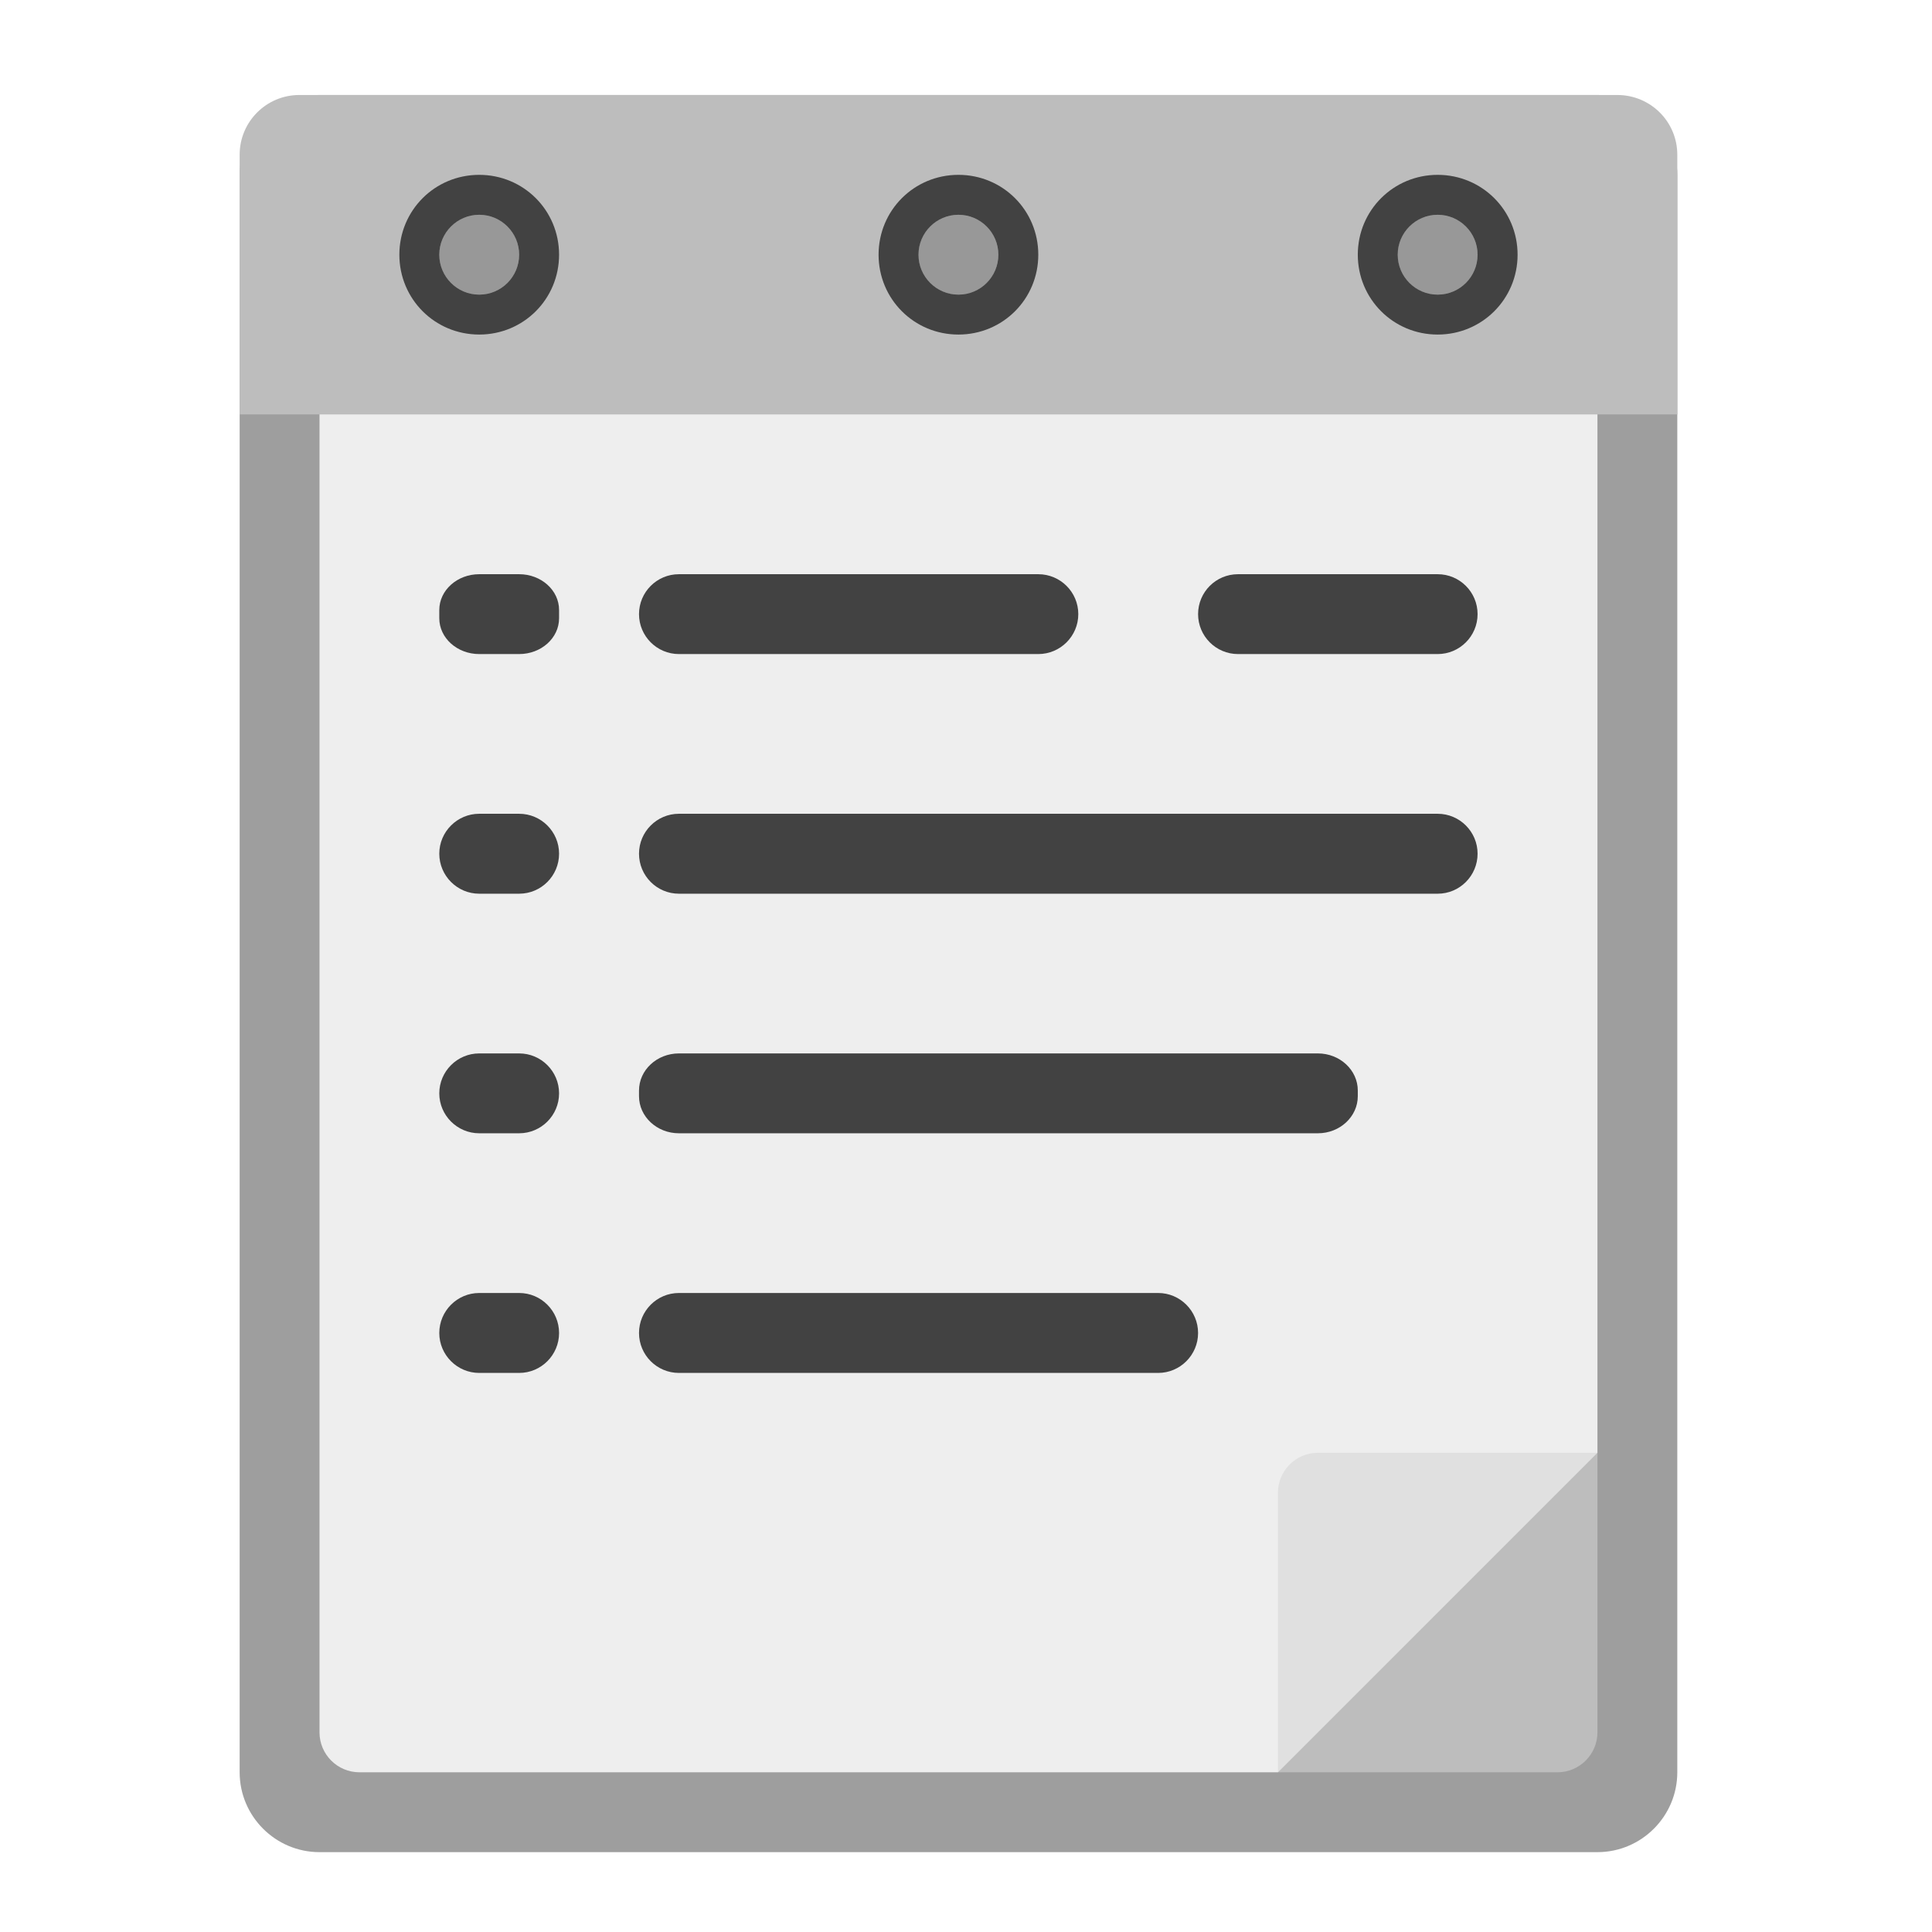
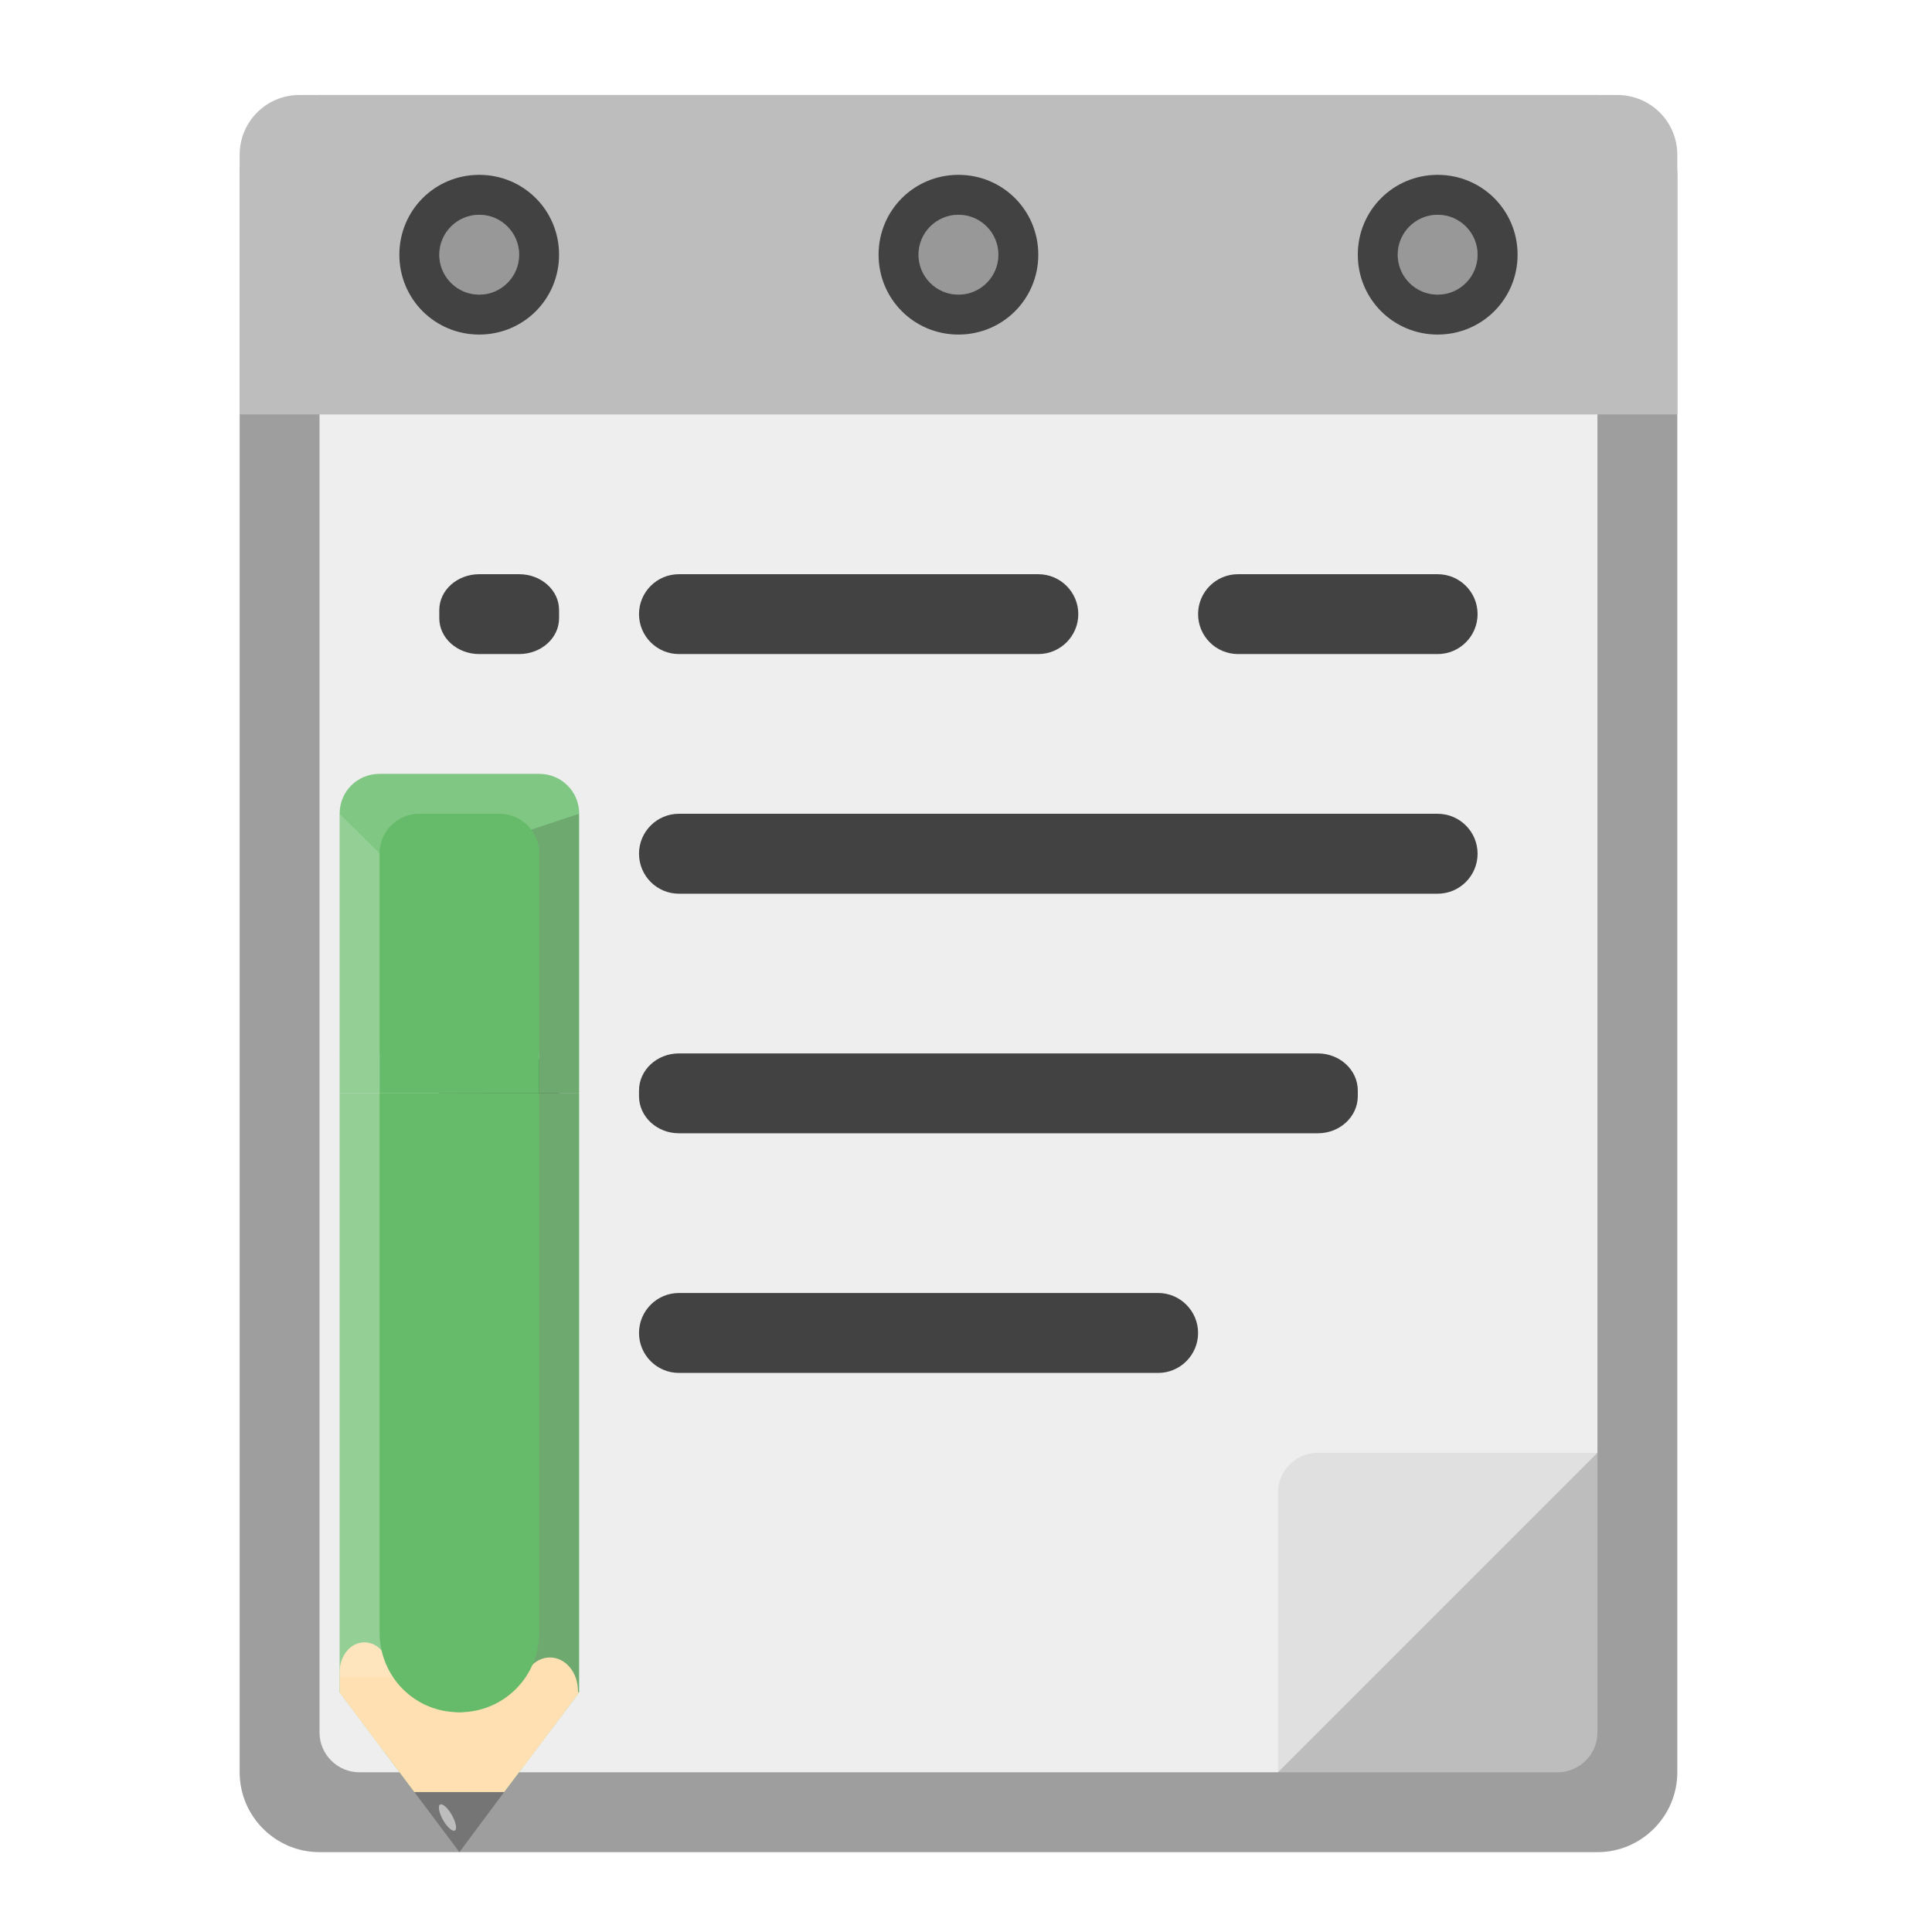
<svg xmlns="http://www.w3.org/2000/svg" width="24px" height="24px" viewBox="0 0 24 24" version="1.1">
  <g id="surface1">
    <path style=" stroke:none;fill-rule:nonzero;fill:rgb(74.118%,74.118%,74.118%);fill-opacity:1;" d="M 16.617 22.016 L 19.844 18.789 L 17.363 18.789 C 16.949 18.789 16.617 19.121 16.617 19.535 Z M 16.617 22.016 " />
    <path style=" stroke:none;fill-rule:nonzero;fill:rgb(61.961%,61.961%,61.961%);fill-opacity:1;" d="M 3.969 1.18 L 19.844 1.18 C 20.391 1.18 20.836 1.625 20.836 2.172 L 20.836 22.016 C 20.836 22.562 20.391 23.008 19.844 23.008 L 3.969 23.008 C 3.422 23.008 2.977 22.562 2.977 22.016 L 2.977 2.172 C 2.977 1.625 3.422 1.18 3.969 1.18 Z M 3.969 1.18 " />
    <path style=" stroke:none;fill-rule:nonzero;fill:rgb(93.333%,93.333%,93.333%);fill-opacity:1;" d="M 4.465 2.172 C 4.191 2.172 3.969 2.395 3.969 2.668 L 3.969 21.52 C 3.969 21.793 4.191 22.016 4.465 22.016 L 15.875 22.016 L 19.844 18.047 L 19.844 2.668 C 19.844 2.395 19.621 2.172 19.348 2.172 Z M 4.465 2.172 " />
    <path style=" stroke:none;fill-rule:nonzero;fill:rgb(74.118%,74.118%,74.118%);fill-opacity:1;" d="M 3.719 1.18 C 3.309 1.18 2.977 1.512 2.977 1.922 L 2.977 5.148 L 20.836 5.148 L 20.836 1.922 C 20.836 1.512 20.504 1.18 20.09 1.18 Z M 3.719 1.18 " />
    <path style=" stroke:none;fill-rule:nonzero;fill:rgb(25.882%,25.882%,25.882%);fill-opacity:1;" d="M 5.953 7.133 L 6.449 7.133 C 6.723 7.133 6.945 7.332 6.945 7.578 L 6.945 7.68 C 6.945 7.926 6.723 8.125 6.449 8.125 L 5.953 8.125 C 5.68 8.125 5.457 7.926 5.457 7.68 L 5.457 7.578 C 5.457 7.332 5.68 7.133 5.953 7.133 Z M 5.953 7.133 " />
    <path style=" stroke:none;fill-rule:nonzero;fill:rgb(12.941%,12.941%,12.941%);fill-opacity:0.235;" d="M 5.953 2.668 C 6.227 2.668 6.449 2.891 6.449 3.164 C 6.449 3.438 6.227 3.66 5.953 3.66 C 5.68 3.66 5.457 3.438 5.457 3.164 C 5.457 2.891 5.68 2.668 5.953 2.668 Z M 5.953 2.668 " />
    <path style=" stroke:none;fill-rule:nonzero;fill:rgb(25.882%,25.882%,25.882%);fill-opacity:1;" d="M 8.434 10.109 L 17.859 10.109 C 18.133 10.109 18.355 10.332 18.355 10.605 C 18.355 10.879 18.133 11.102 17.859 11.102 L 8.434 11.102 C 8.16 11.102 7.938 10.879 7.938 10.605 C 7.938 10.332 8.16 10.109 8.434 10.109 Z M 8.434 10.109 " />
    <path style=" stroke:none;fill-rule:nonzero;fill:rgb(25.882%,25.882%,25.882%);fill-opacity:1;" d="M 5.953 2.172 C 5.402 2.172 4.961 2.613 4.961 3.164 C 4.961 3.715 5.402 4.156 5.953 4.156 C 6.504 4.156 6.945 3.715 6.945 3.164 C 6.945 2.613 6.504 2.172 5.953 2.172 Z M 5.953 2.668 C 6.227 2.668 6.449 2.891 6.449 3.164 C 6.449 3.438 6.227 3.66 5.953 3.66 C 5.68 3.66 5.457 3.438 5.457 3.164 C 5.457 2.891 5.68 2.668 5.953 2.668 Z M 5.953 2.668 " />
    <path style=" stroke:none;fill-rule:nonzero;fill:rgb(25.882%,25.882%,25.882%);fill-opacity:1;" d="M 5.953 13.086 L 6.449 13.086 C 6.723 13.086 6.945 13.309 6.945 13.582 C 6.945 13.855 6.723 14.078 6.449 14.078 L 5.953 14.078 C 5.68 14.078 5.457 13.855 5.457 13.582 C 5.457 13.309 5.68 13.086 5.953 13.086 Z M 5.953 13.086 " />
    <path style=" stroke:none;fill-rule:nonzero;fill:rgb(12.941%,12.941%,12.941%);fill-opacity:0.235;" d="M 11.906 2.668 C 12.18 2.668 12.402 2.891 12.402 3.164 C 12.402 3.438 12.18 3.66 11.906 3.66 C 11.633 3.66 11.41 3.438 11.41 3.164 C 11.41 2.891 11.633 2.668 11.906 2.668 Z M 11.906 2.668 " />
    <path style=" stroke:none;fill-rule:nonzero;fill:rgb(25.882%,25.882%,25.882%);fill-opacity:1;" d="M 5.953 16.062 L 6.449 16.062 C 6.723 16.062 6.945 16.285 6.945 16.559 C 6.945 16.832 6.723 17.055 6.449 17.055 L 5.953 17.055 C 5.68 17.055 5.457 16.832 5.457 16.559 C 5.457 16.285 5.68 16.062 5.953 16.062 Z M 5.953 16.062 " />
    <path style=" stroke:none;fill-rule:nonzero;fill:rgb(25.882%,25.882%,25.882%);fill-opacity:1;" d="M 11.906 2.172 C 11.355 2.172 10.914 2.613 10.914 3.164 C 10.914 3.715 11.355 4.156 11.906 4.156 C 12.457 4.156 12.898 3.715 12.898 3.164 C 12.898 2.613 12.457 2.172 11.906 2.172 Z M 11.906 2.668 C 12.18 2.668 12.402 2.891 12.402 3.164 C 12.402 3.438 12.18 3.66 11.906 3.66 C 11.633 3.66 11.41 3.438 11.41 3.164 C 11.41 2.891 11.633 2.668 11.906 2.668 Z M 11.906 2.668 " />
    <path style=" stroke:none;fill-rule:nonzero;fill:rgb(25.882%,25.882%,25.882%);fill-opacity:1;" d="M 8.434 7.133 L 12.898 7.133 C 13.172 7.133 13.395 7.355 13.395 7.629 C 13.395 7.902 13.172 8.125 12.898 8.125 L 8.434 8.125 C 8.16 8.125 7.938 7.902 7.938 7.629 C 7.938 7.355 8.16 7.133 8.434 7.133 Z M 8.434 7.133 " />
    <path style=" stroke:none;fill-rule:nonzero;fill:rgb(12.941%,12.941%,12.941%);fill-opacity:0.235;" d="M 17.859 2.668 C 18.133 2.668 18.355 2.891 18.355 3.164 C 18.355 3.438 18.133 3.66 17.859 3.66 C 17.586 3.66 17.363 3.438 17.363 3.164 C 17.363 2.891 17.586 2.668 17.859 2.668 Z M 17.859 2.668 " />
    <path style=" stroke:none;fill-rule:nonzero;fill:rgb(25.882%,25.882%,25.882%);fill-opacity:1;" d="M 8.434 13.086 L 16.371 13.086 C 16.645 13.086 16.867 13.293 16.867 13.547 L 16.867 13.617 C 16.867 13.871 16.645 14.078 16.371 14.078 L 8.434 14.078 C 8.16 14.078 7.938 13.871 7.938 13.617 L 7.938 13.547 C 7.938 13.293 8.16 13.086 8.434 13.086 Z M 8.434 13.086 " />
    <path style=" stroke:none;fill-rule:nonzero;fill:rgb(25.882%,25.882%,25.882%);fill-opacity:1;" d="M 17.859 2.172 C 17.309 2.172 16.867 2.613 16.867 3.164 C 16.867 3.715 17.309 4.156 17.859 4.156 C 18.41 4.156 18.852 3.715 18.852 3.164 C 18.852 2.613 18.41 2.172 17.859 2.172 Z M 17.859 2.668 C 18.133 2.668 18.355 2.891 18.355 3.164 C 18.355 3.438 18.133 3.66 17.859 3.66 C 17.586 3.66 17.363 3.438 17.363 3.164 C 17.363 2.891 17.586 2.668 17.859 2.668 Z M 17.859 2.668 " />
    <path style=" stroke:none;fill-rule:nonzero;fill:rgb(25.882%,25.882%,25.882%);fill-opacity:1;" d="M 5.953 10.109 L 6.449 10.109 C 6.723 10.109 6.945 10.332 6.945 10.605 C 6.945 10.879 6.723 11.102 6.449 11.102 L 5.953 11.102 C 5.68 11.102 5.457 10.879 5.457 10.605 C 5.457 10.332 5.68 10.109 5.953 10.109 Z M 5.953 10.109 " />
    <path style=" stroke:none;fill-rule:nonzero;fill:rgb(25.882%,25.882%,25.882%);fill-opacity:1;" d="M 8.434 16.062 L 14.387 16.062 C 14.66 16.062 14.883 16.285 14.883 16.559 C 14.883 16.832 14.66 17.055 14.387 17.055 L 8.434 17.055 C 8.16 17.055 7.938 16.832 7.938 16.559 C 7.938 16.285 8.16 16.062 8.434 16.062 Z M 8.434 16.062 " />
    <path style=" stroke:none;fill-rule:nonzero;fill:rgb(25.882%,25.882%,25.882%);fill-opacity:1;" d="M 15.379 7.133 L 17.859 7.133 C 18.133 7.133 18.355 7.355 18.355 7.629 C 18.355 7.902 18.133 8.125 17.859 8.125 L 15.379 8.125 C 15.105 8.125 14.883 7.902 14.883 7.629 C 14.883 7.355 15.105 7.133 15.379 7.133 Z M 15.379 7.133 " />
    <path style=" stroke:none;fill-rule:nonzero;fill:rgb(74.118%,74.118%,74.118%);fill-opacity:1;" d="M 19.844 18.047 L 15.875 22.016 L 19.348 22.016 C 19.621 22.016 19.844 21.793 19.844 21.52 Z M 19.844 18.047 " />
    <path style=" stroke:none;fill-rule:nonzero;fill:rgb(87.843%,87.843%,87.843%);fill-opacity:1;" d="M 15.875 22.016 L 19.844 18.047 L 16.371 18.047 C 16.098 18.047 15.875 18.27 15.875 18.543 Z M 15.875 22.016 " />
+     <path style=" stroke:none;fill-rule:nonzero;fill:rgb(50.588%,78.039%,51.765%);fill-opacity:1;" d="M 4.219 13.582 L 4.219 21.023 L 5.148 22.262 L 6.262 22.262 L 7.195 21.023 L 7.195 13.582 Z M 4.219 13.582 " />
+     <path style=" stroke:none;fill-rule:nonzero;fill:rgb(50.588%,78.039%,51.765%);fill-opacity:1;" d="M 4.219 13.082 L 4.715 13.082 L 4.715 13.582 L 4.219 13.582 Z M 4.219 13.082 " />
+     <path style=" stroke:none;fill-rule:nonzero;fill:rgb(50.588%,78.039%,51.765%);fill-opacity:1;" d="M 4.715 9.613 C 4.438 9.613 4.219 9.832 4.219 10.109 L 4.219 13.086 L 7.195 13.086 L 7.195 10.109 C 7.195 9.832 6.973 9.613 6.699 9.613 Z M 4.715 9.613 " />
+     <path style=" stroke:none;fill-rule:nonzero;fill:rgb(50.588%,78.039%,51.765%);fill-opacity:1;" d="M 6.699 13.082 L 7.195 13.082 L 7.195 13.582 L 6.699 13.582 Z M 6.699 13.082 " />
+     <path style=" stroke:none;fill-rule:nonzero;fill:rgb(0%,0%,0%);fill-opacity:0.15;" d="M 5.703 10.605 L 5.703 20.648 C 5.703 20.855 5.734 21.023 5.766 21.023 L 7.191 21.023 L 7.191 10.109 Z M 5.703 10.605 " />
+     <path style=" stroke:none;fill-rule:nonzero;fill:rgb(100%,87.843%,69.804%);fill-opacity:1;" d="M 4.219 21.023 L 5.148 22.262 L 6.262 22.262 L 7.195 21.023 L 6.512 20.836 C 6.336 20.992 5.961 21.27 5.711 21.27 L 5.699 21.27 C 5.449 21.27 5.012 20.805 4.836 20.648 Z M 4.219 21.023 " />
+     <path style=" stroke:none;fill-rule:nonzero;fill:rgb(100%,87.843%,69.804%);fill-opacity:1;" d="M 4.527 20.402 C 4.355 20.402 4.219 20.566 4.219 20.773 L 4.219 21.023 L 4.766 21.754 C 4.809 21.691 4.836 21.609 4.836 21.52 L 4.836 20.773 C 4.836 20.566 4.699 20.402 4.527 20.402 Z M 6.832 20.59 C 6.637 20.59 6.484 20.773 6.484 21.008 L 6.484 21.844 C 6.484 21.883 6.488 21.918 6.496 21.953 L 7.18 21.039 L 7.18 21.008 C 7.18 20.773 7.023 20.59 6.832 20.59 Z M 6.832 20.59 " />
+     <path style=" stroke:none;fill-rule:nonzero;fill:rgb(100%,100%,100%);fill-opacity:0.15;" d="M 4.219 10.109 L 6.016 11.895 L 6.016 20.836 L 4.219 20.836 Z M 4.219 10.109 " />
+     <path style=" stroke:none;fill-rule:nonzero;fill:rgb(40%,73.333%,41.569%);fill-opacity:1;" d="M 4.715 13.582 L 4.715 20.277 C 4.715 20.828 5.152 21.27 5.699 21.27 L 5.711 21.27 C 6.258 21.27 6.699 20.828 6.699 20.277 L 6.699 13.582 Z M 4.715 13.582 " />
+     <path style=" stroke:none;fill-rule:nonzero;fill:rgb(40%,73.333%,41.569%);fill-opacity:1;" d="M 5.211 10.109 C 4.934 10.109 4.715 10.328 4.715 10.605 L 4.715 13.086 L 6.699 13.086 L 6.699 10.605 C 6.699 10.328 6.477 10.109 6.203 10.109 Z M 5.211 10.109 " />
+     <path style=" stroke:none;fill-rule:nonzero;fill:rgb(45.882%,45.882%,45.882%);fill-opacity:1;" d="M 5.148 22.262 L 5.707 23.008 L 6.262 22.262 Z M 5.148 22.262 " />
+     <path style=" stroke:none;fill-rule:nonzero;fill:rgb(74.118%,74.118%,74.118%);fill-opacity:1;" d="M 5.465 22.418 C 5.496 22.398 5.562 22.457 5.613 22.547 C 5.664 22.637 5.68 22.723 5.652 22.738 C 5.621 22.758 5.555 22.699 5.504 22.609 C 5.453 22.52 5.438 22.434 5.465 22.418 Z M 5.465 22.418 " />
+     <path style=" stroke:none;fill-rule:nonzero;fill:rgb(40%,73.333%,41.569%);fill-opacity:1;" d="M 4.715 13.082 L 6.699 13.082 L 6.699 13.582 L 4.715 13.582 Z M 4.715 13.082 " />
  </g>
</svg>
